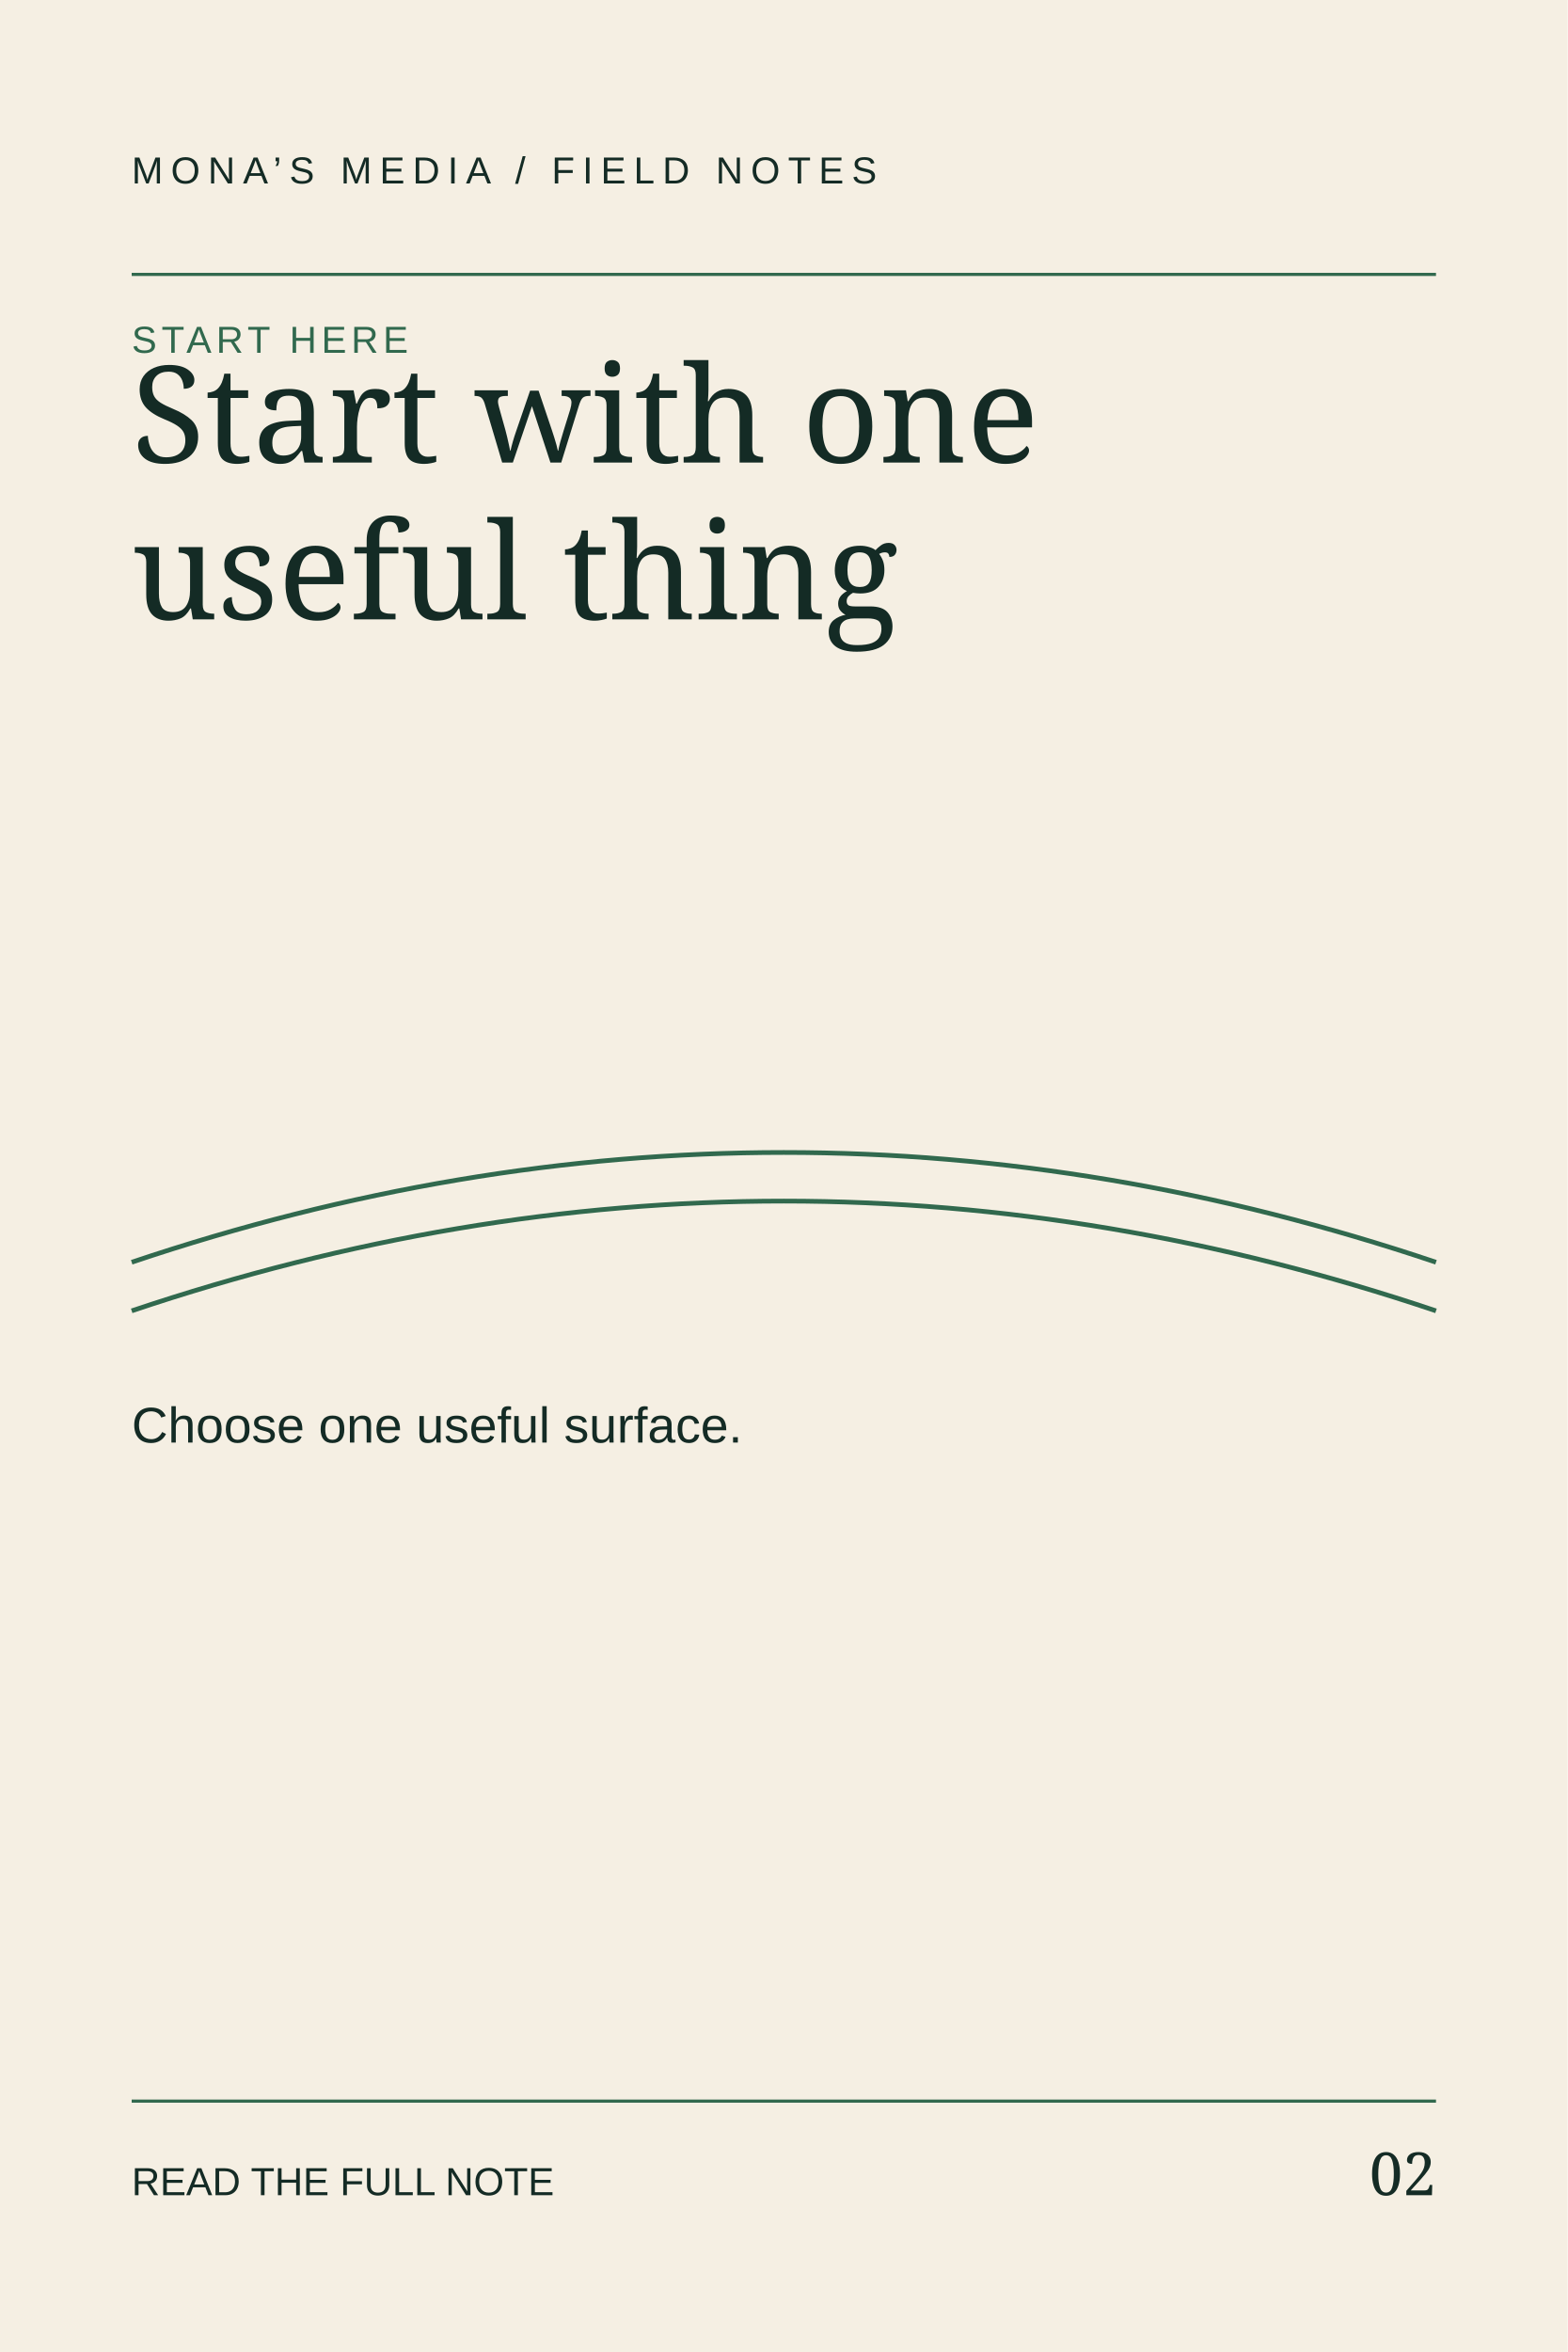
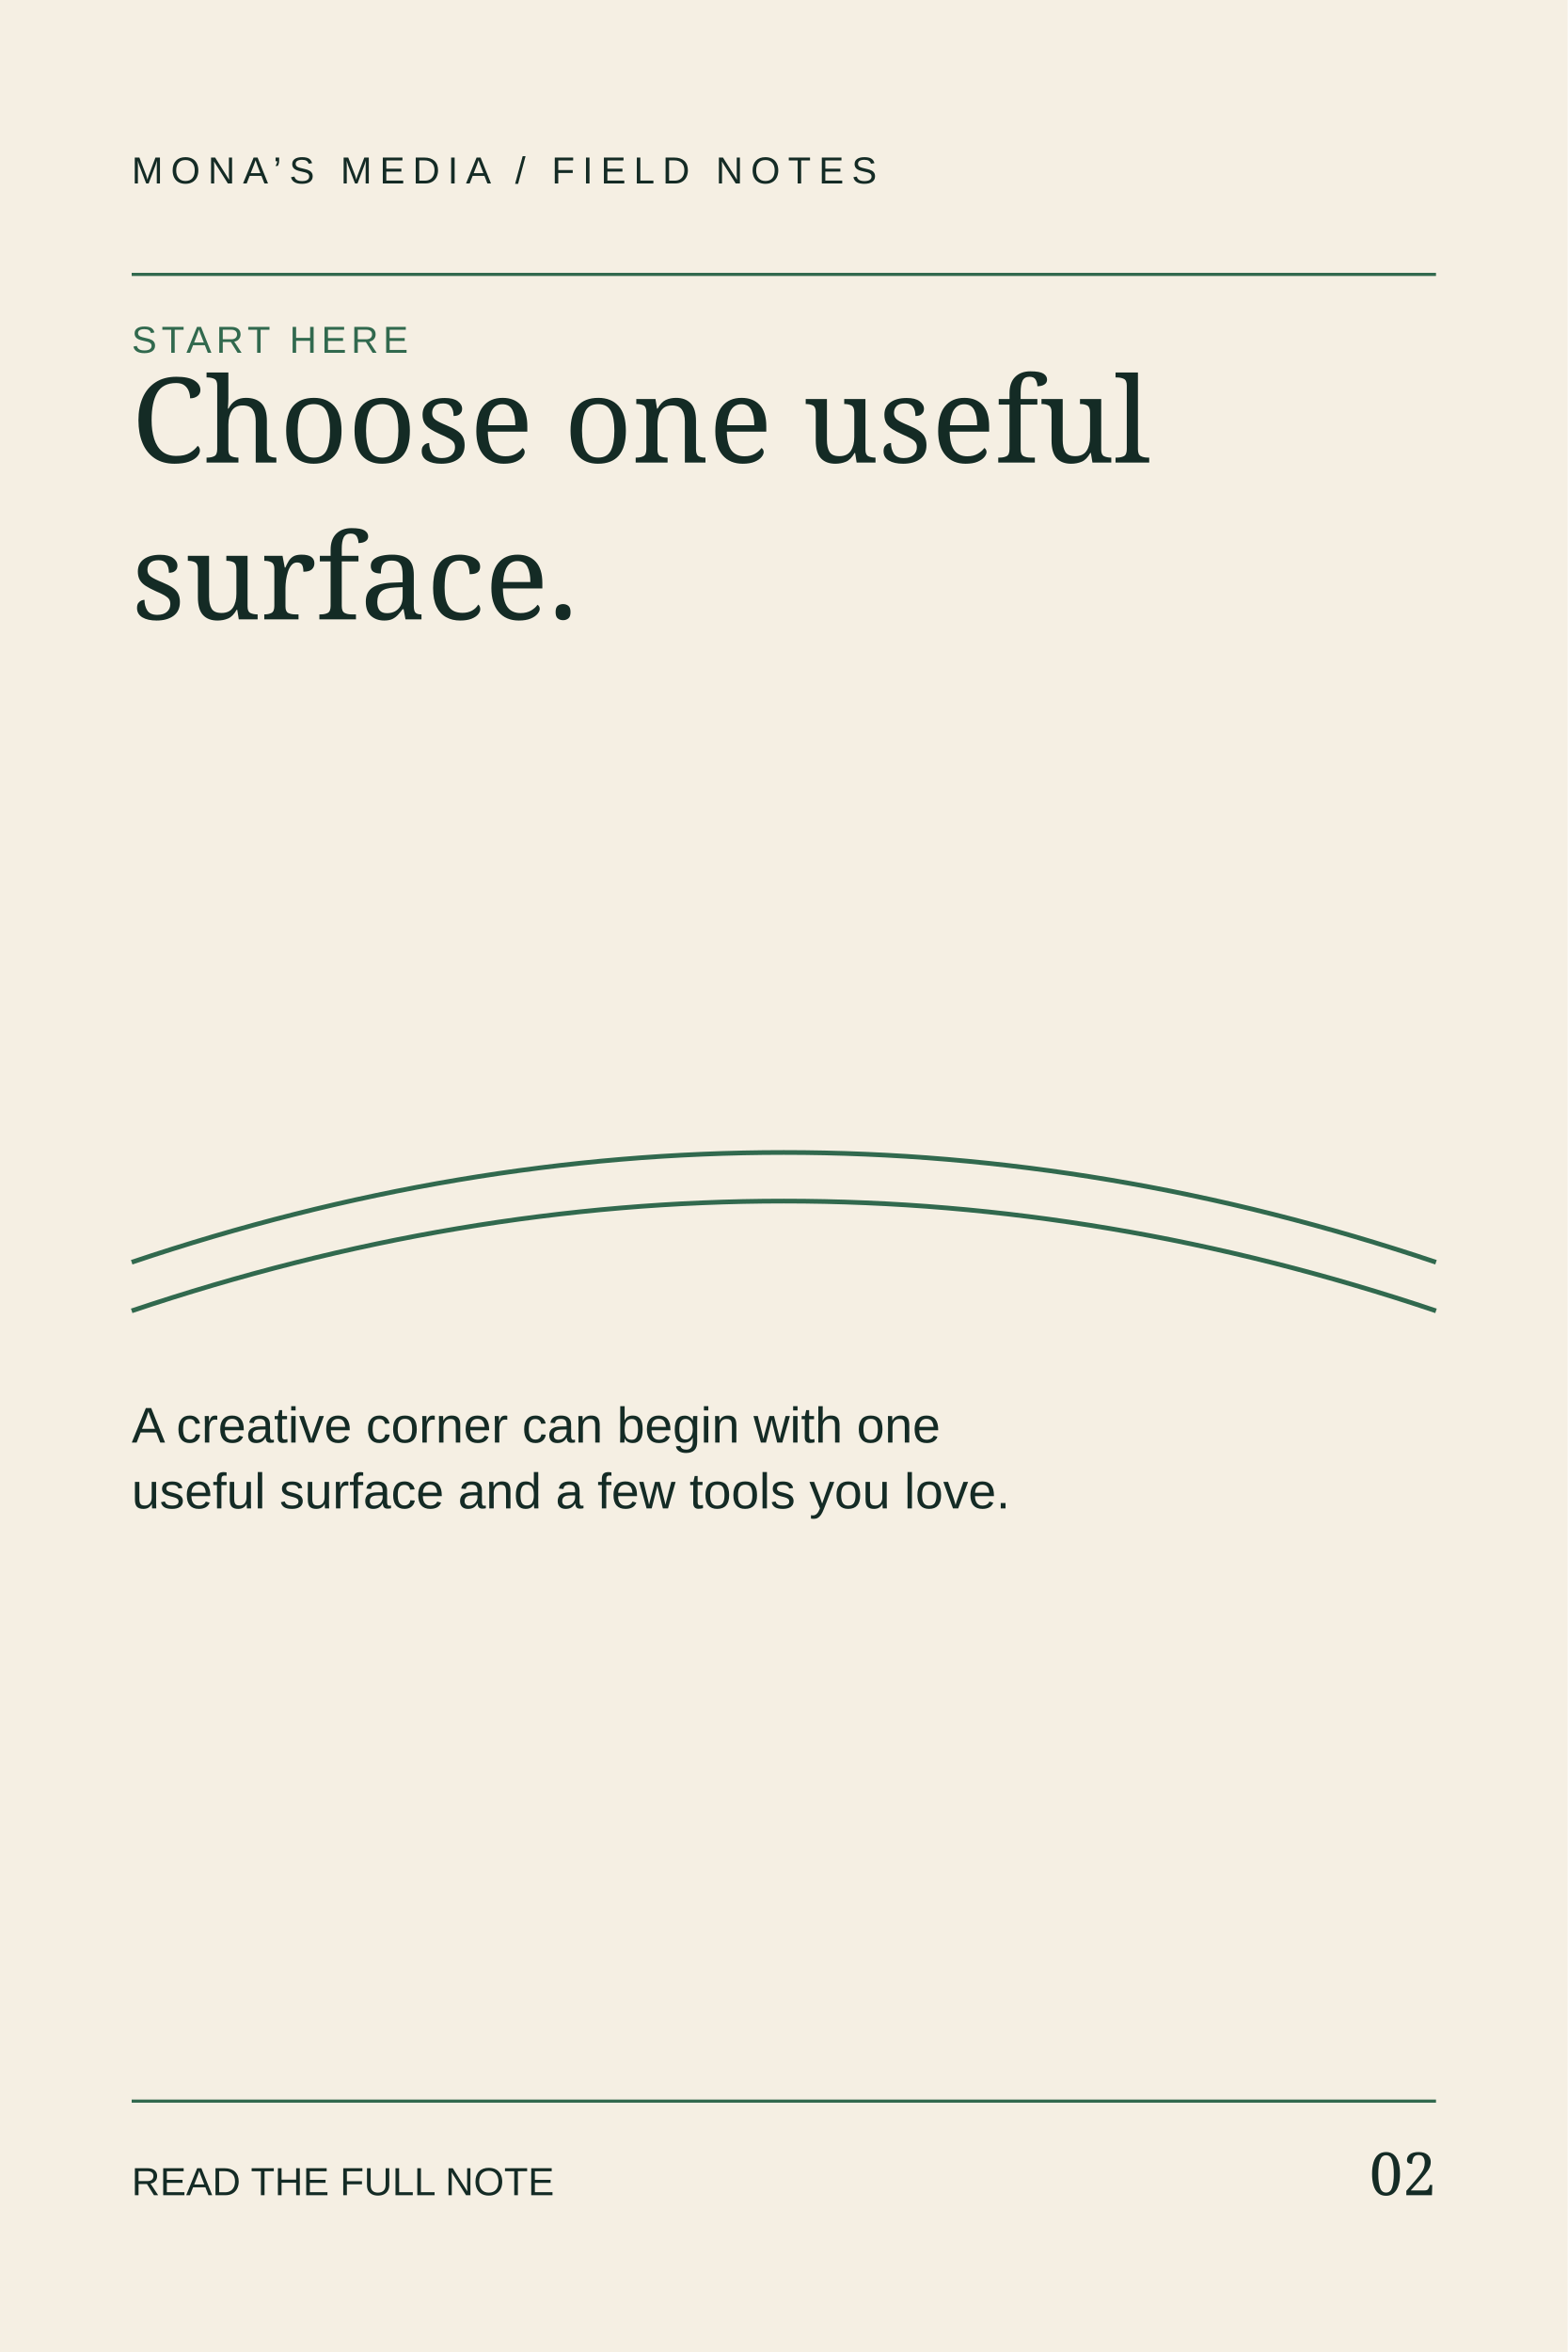
<svg xmlns="http://www.w3.org/2000/svg" width="1000" height="1500" viewBox="0 0 1000 1500" role="img" aria-labelledby="title description">
  <rect width="1000" height="1500" fill="#f5efe3" />
  <path d="M84 175H916" stroke="#31694e" stroke-width="2" />
  <text x="84" y="117" font-family="Arial,sans-serif" font-size="24" letter-spacing="5" fill="#142b25">MONA’S MEDIA / FIELD NOTES</text>
  <text x="84" y="225" font-family="Arial,sans-serif" font-size="24" letter-spacing="3" fill="#31694e">START HERE</text>
-   <text font-family="Georgia,serif" font-size="86" fill="#142b25">
-     <tspan x="84" y="295">Start with one</tspan>
-     <tspan x="84" y="395">useful thing</tspan>
+   <text font-family="Georgia,serif" font-size="75.576" fill="#142b25">
+     <tspan x="84" y="295">Choose one useful</tspan>
+     <tspan x="84" y="395">surface.</tspan>
  </text>
  <path d="M84 805Q500 665 916 805M84 836Q500 696 916 836" fill="none" stroke="#31694e" stroke-width="3" />
  <text font-family="Arial,sans-serif" font-size="32" fill="#142b25">
-     <tspan x="84" y="920">Choose one useful surface.</tspan>
+     <tspan x="84" y="920">A creative corner can begin with one</tspan>
+     <tspan x="84" y="962">useful surface and a few tools you love.</tspan>
  </text>
  <path d="M84 1340H916" stroke="#31694e" stroke-width="2" />
  <text x="84" y="1400" font-family="Arial,sans-serif" font-size="25" fill="#142b25">READ THE FULL NOTE</text>
  <text x="916" y="1400" text-anchor="end" font-family="Georgia,serif" font-size="38" fill="#142b25">02</text>
</svg>
